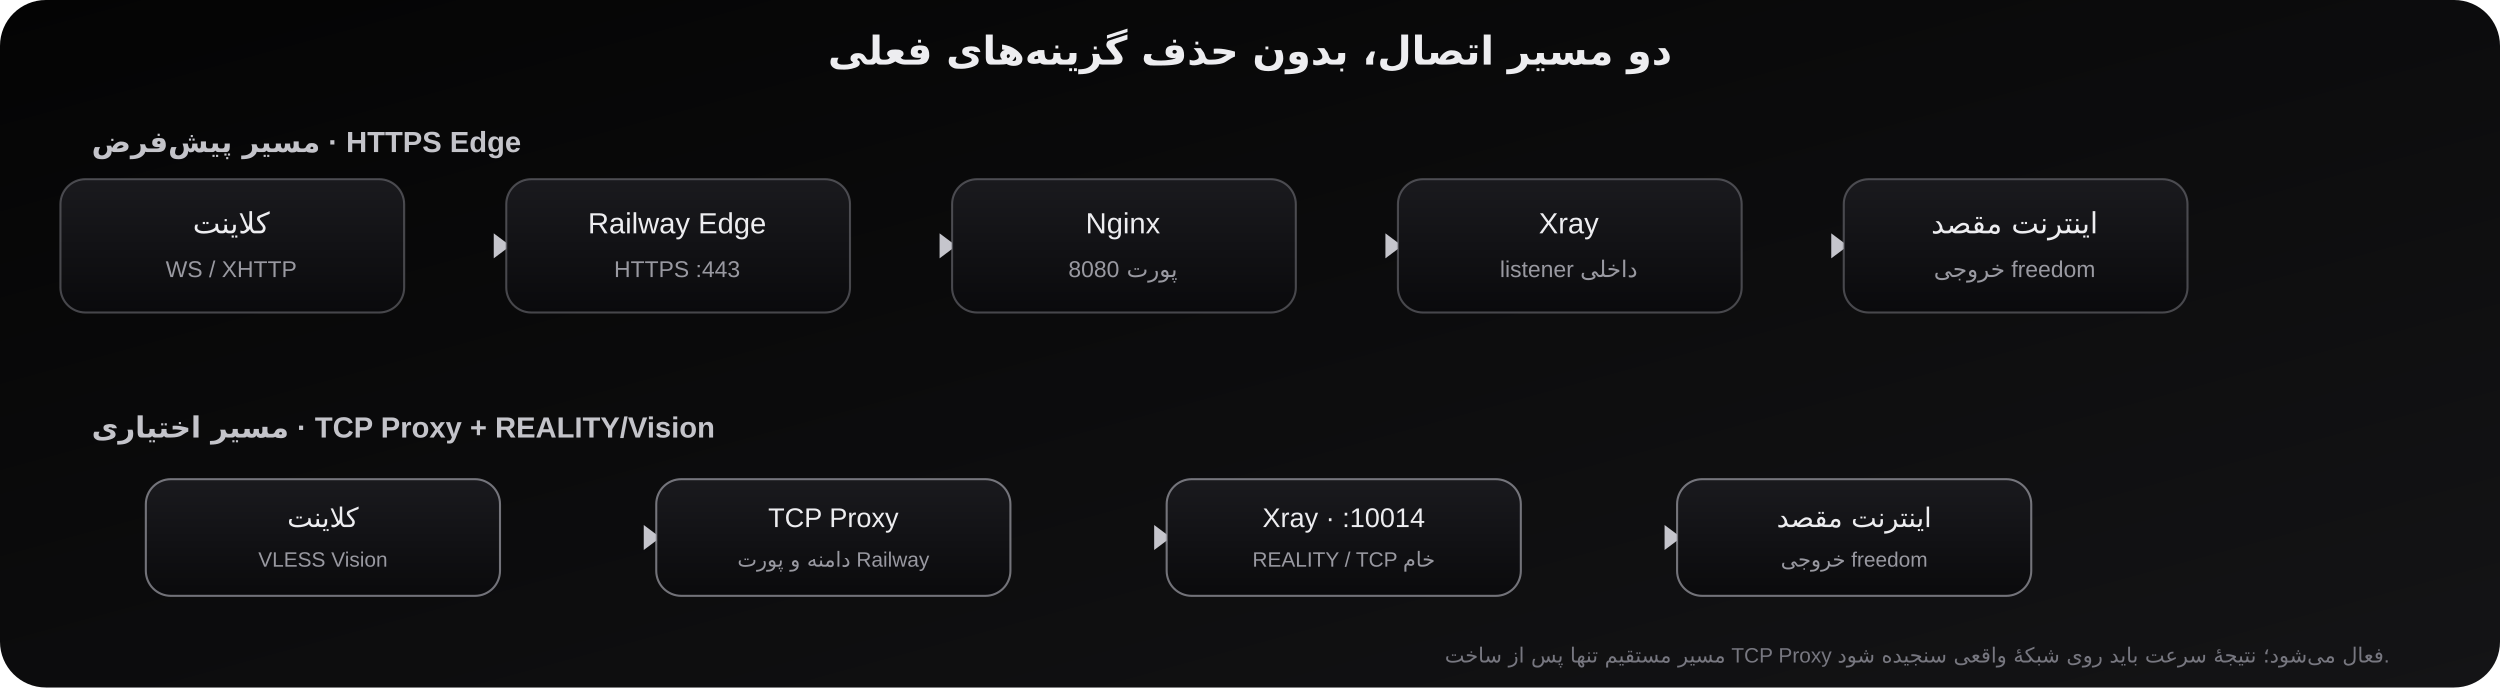
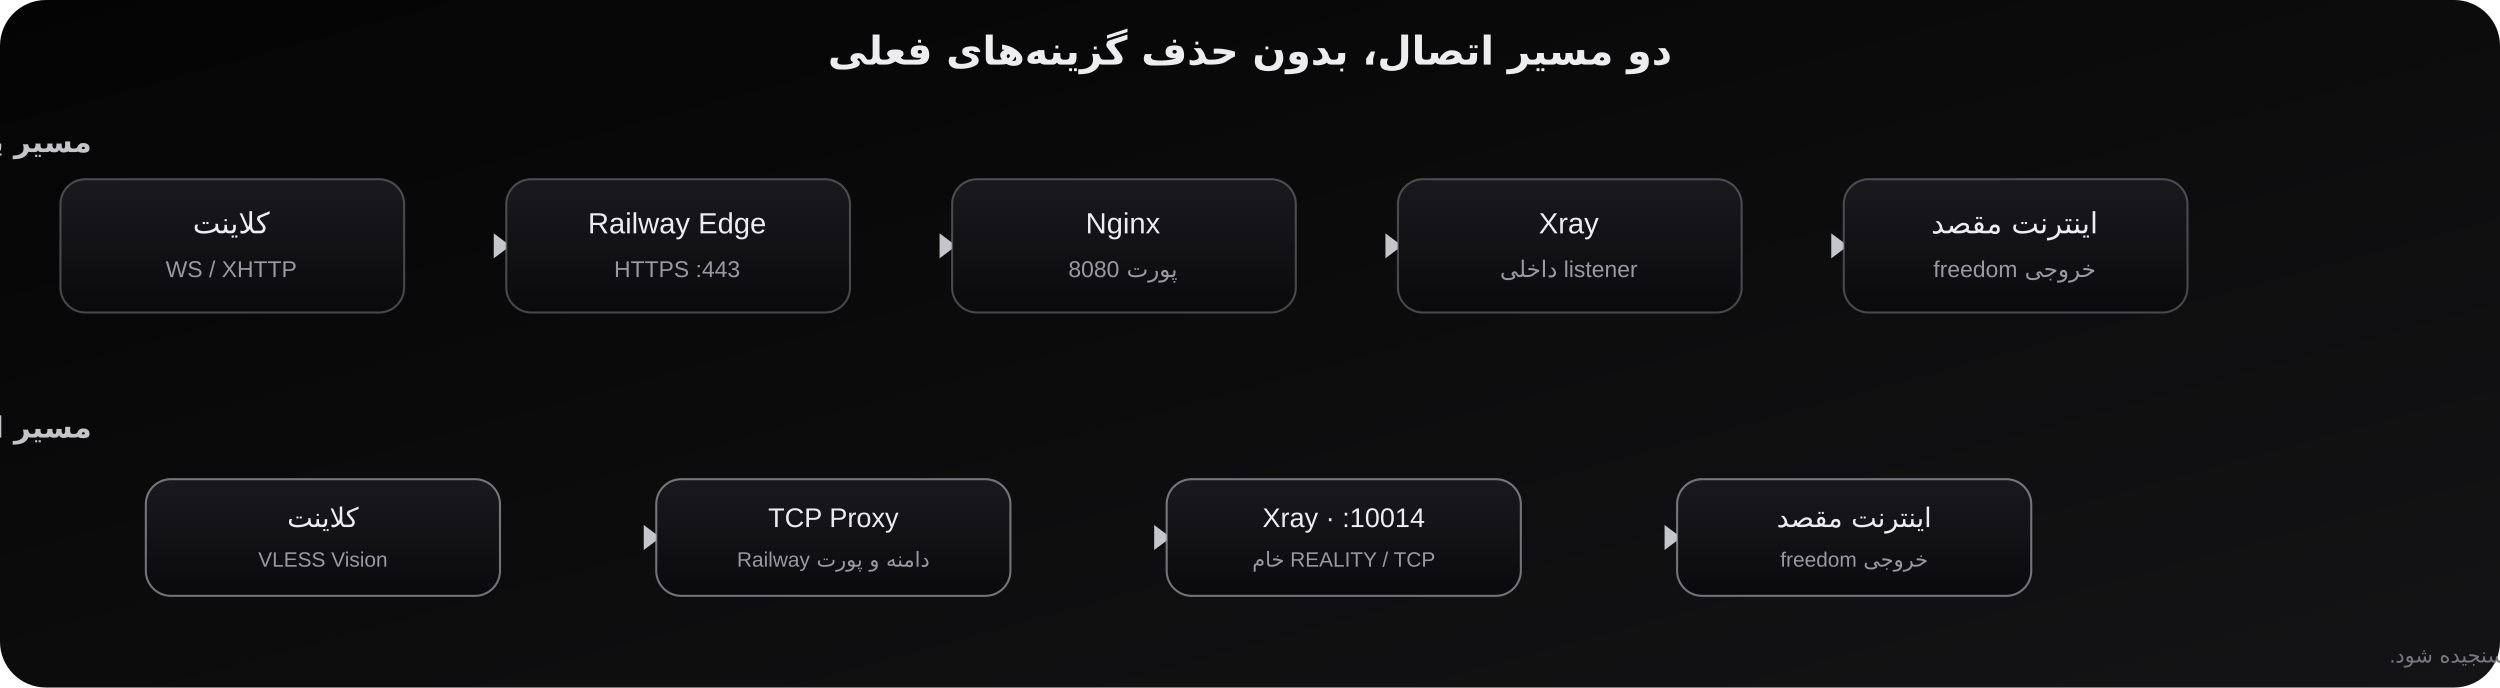
<svg xmlns="http://www.w3.org/2000/svg" width="1200" height="330" viewBox="0 0 1200 330" role="img" aria-labelledby="title desc">
  <defs>
    <linearGradient id="bg" x1="0" y1="0" x2="1" y2="1">
      <stop stop-color="#040404" />
      <stop offset="1" stop-color="#141416" />
    </linearGradient>
    <linearGradient id="edge">
      <stop stop-color="#777780" stop-opacity=".1" />
      <stop offset=".5" stop-color="#dedee4" stop-opacity=".7" />
      <stop offset="1" stop-color="#777780" stop-opacity=".1" />
    </linearGradient>
    <linearGradient id="node" x1="0" y1="0" x2="0" y2="1">
      <stop stop-color="#1a1a1e" />
      <stop offset="1" stop-color="#0a0a0c" />
    </linearGradient>
  </defs>
  <rect width="1200" height="330" rx="22" fill="url(#bg)" />
-   <text x="600" y="31" fill="#ededf0" font-family="Vazirmatn,Tahoma,Arial,sans-serif" font-size="19" font-weight="700" text-anchor="middle">دو مسیر اتصال، بدون حذف گزینه‌های فعلی</text>
-   <text x="44" y="73" fill="#c4c4ca" font-family="Vazirmatn,Tahoma,Arial,sans-serif" font-size="14" font-weight="700">مسیر پیش‌فرض · HTTPS Edge</text>
+   <text x="600" y="31" fill="#ededf0" font-family="Vazirmatn,Tahoma,Arial,sans-serif" direction="rtl" unicode-bidi="plaintext" font-size="19" font-weight="700" text-anchor="middle">دو مسیر اتصال، بدون حذف گزینه‌های فعلی</text>
+   <text x="44" y="73" fill="#c4c4ca" font-family="Vazirmatn,Tahoma,Arial,sans-serif" direction="rtl" unicode-bidi="plaintext" font-size="14" font-weight="700">مسیر پیش‌فرض · HTTPS Edge</text>
  <g stroke="url(#edge)" stroke-width="2" fill="none">
    <path d="M194 118 H243" />
    <path d="M408 118 H457" />
    <path d="M622 118 H671" />
    <path d="M836 118 H885" />
  </g>
  <g fill="#c5c5cc">
    <path d="M237 112 l8 6 -8 6z" />
    <path d="M451 112 l8 6 -8 6z" />
    <path d="M665 112 l8 6 -8 6z" />
    <path d="M879 112 l8 6 -8 6z" />
  </g>
-   <g font-family="Vazirmatn,Tahoma,Arial,sans-serif" text-anchor="middle">
+   <g font-family="Vazirmatn,Tahoma,Arial,sans-serif" direction="rtl" unicode-bidi="plaintext" text-anchor="middle">
    <g>
      <rect x="29" y="86" width="165" height="64" rx="12" fill="url(#node)" stroke="#85858d" stroke-opacity=".5" />
      <text x="111" y="112" fill="#ededf0" font-size="14">کلاینت</text>
      <text x="111" y="133" fill="#9999a1" font-size="11">WS / XHTTP</text>
    </g>
    <g>
      <rect x="243" y="86" width="165" height="64" rx="12" fill="url(#node)" stroke="#85858d" stroke-opacity=".5" />
      <text x="325" y="112" fill="#ededf0" font-size="14">Railway Edge</text>
      <text x="325" y="133" fill="#9999a1" font-size="11">HTTPS :443</text>
    </g>
    <g>
      <rect x="457" y="86" width="165" height="64" rx="12" fill="url(#node)" stroke="#85858d" stroke-opacity=".5" />
      <text x="539" y="112" fill="#ededf0" font-size="14">Nginx</text>
      <text x="539" y="133" fill="#9999a1" font-size="11">پورت 8080</text>
    </g>
    <g>
      <rect x="671" y="86" width="165" height="64" rx="12" fill="url(#node)" stroke="#85858d" stroke-opacity=".5" />
      <text x="753" y="112" fill="#ededf0" font-size="14">Xray</text>
      <text x="753" y="133" fill="#9999a1" font-size="11">listener داخلی</text>
    </g>
    <g>
      <rect x="885" y="86" width="165" height="64" rx="12" fill="url(#node)" stroke="#85858d" stroke-opacity=".5" />
      <text x="967" y="112" fill="#ededf0" font-size="14">اینترنت مقصد</text>
      <text x="967" y="133" fill="#9999a1" font-size="11">خروجی freedom</text>
    </g>
  </g>
  <path d="M44 174 H1156" stroke="url(#edge)" stroke-width="1" />
-   <text x="44" y="210" fill="#c4c4ca" font-family="Vazirmatn,Tahoma,Arial,sans-serif" font-size="14" font-weight="700">مسیر اختیاری · TCP Proxy + REALITY/Vision</text>
+   <text x="44" y="210" fill="#c4c4ca" font-family="Vazirmatn,Tahoma,Arial,sans-serif" direction="rtl" unicode-bidi="plaintext" font-size="14" font-weight="700">مسیر اختیاری · TCP Proxy + REALITY/Vision</text>
  <g stroke="url(#edge)" stroke-width="2" fill="none">
    <path d="M240 258 H315" />
    <path d="M485 258 H560" />
    <path d="M730 258 H805" />
  </g>
  <g fill="#c5c5cc">
    <path d="M309 252 l8 6 -8 6z" />
    <path d="M554 252 l8 6 -8 6z" />
    <path d="M799 252 l8 6 -8 6z" />
  </g>
-   <g font-family="Vazirmatn,Tahoma,Arial,sans-serif" text-anchor="middle">
+   <g font-family="Vazirmatn,Tahoma,Arial,sans-serif" direction="rtl" unicode-bidi="plaintext" text-anchor="middle">
    <g>
      <rect x="70" y="230" width="170" height="56" rx="12" fill="url(#node)" stroke="#aaaab2" stroke-opacity=".65" />
      <text x="155" y="253" fill="#ededf0" font-size="13">کلاینت</text>
      <text x="155" y="272" fill="#9999a1" font-size="10">VLESS Vision</text>
    </g>
    <g>
      <rect x="315" y="230" width="170" height="56" rx="12" fill="url(#node)" stroke="#aaaab2" stroke-opacity=".65" />
      <text x="400" y="253" fill="#ededf0" font-size="13">TCP Proxy</text>
      <text x="400" y="272" fill="#9999a1" font-size="10">دامنه و پورت Railway</text>
    </g>
    <g>
      <rect x="560" y="230" width="170" height="56" rx="12" fill="url(#node)" stroke="#aaaab2" stroke-opacity=".65" />
      <text x="645" y="253" fill="#ededf0" font-size="13">Xray · :10014</text>
      <text x="645" y="272" fill="#9999a1" font-size="10">REALITY / TCP خام</text>
    </g>
    <g>
      <rect x="805" y="230" width="170" height="56" rx="12" fill="url(#node)" stroke="#aaaab2" stroke-opacity=".65" />
      <text x="890" y="253" fill="#ededf0" font-size="13">اینترنت مقصد</text>
      <text x="890" y="272" fill="#9999a1" font-size="10">خروجی freedom</text>
    </g>
  </g>
-   <text x="1147" y="318" text-anchor="end" fill="#777780" font-family="Vazirmatn,Tahoma,Arial,sans-serif" font-size="10">مسیر مستقیم تنها پس از ساخت TCP Proxy فعال می‌شود؛ نتیجهٔ سرعت باید روی شبکهٔ واقعی سنجیده شود.</text>
+   <text x="1147" y="318" text-anchor="end" fill="#777780" font-family="Vazirmatn,Tahoma,Arial,sans-serif" direction="rtl" unicode-bidi="plaintext" font-size="10">مسیر مستقیم تنها پس از ساخت TCP Proxy فعال می‌شود؛ نتیجهٔ سرعت باید روی شبکهٔ واقعی سنجیده شود.</text>
</svg>
